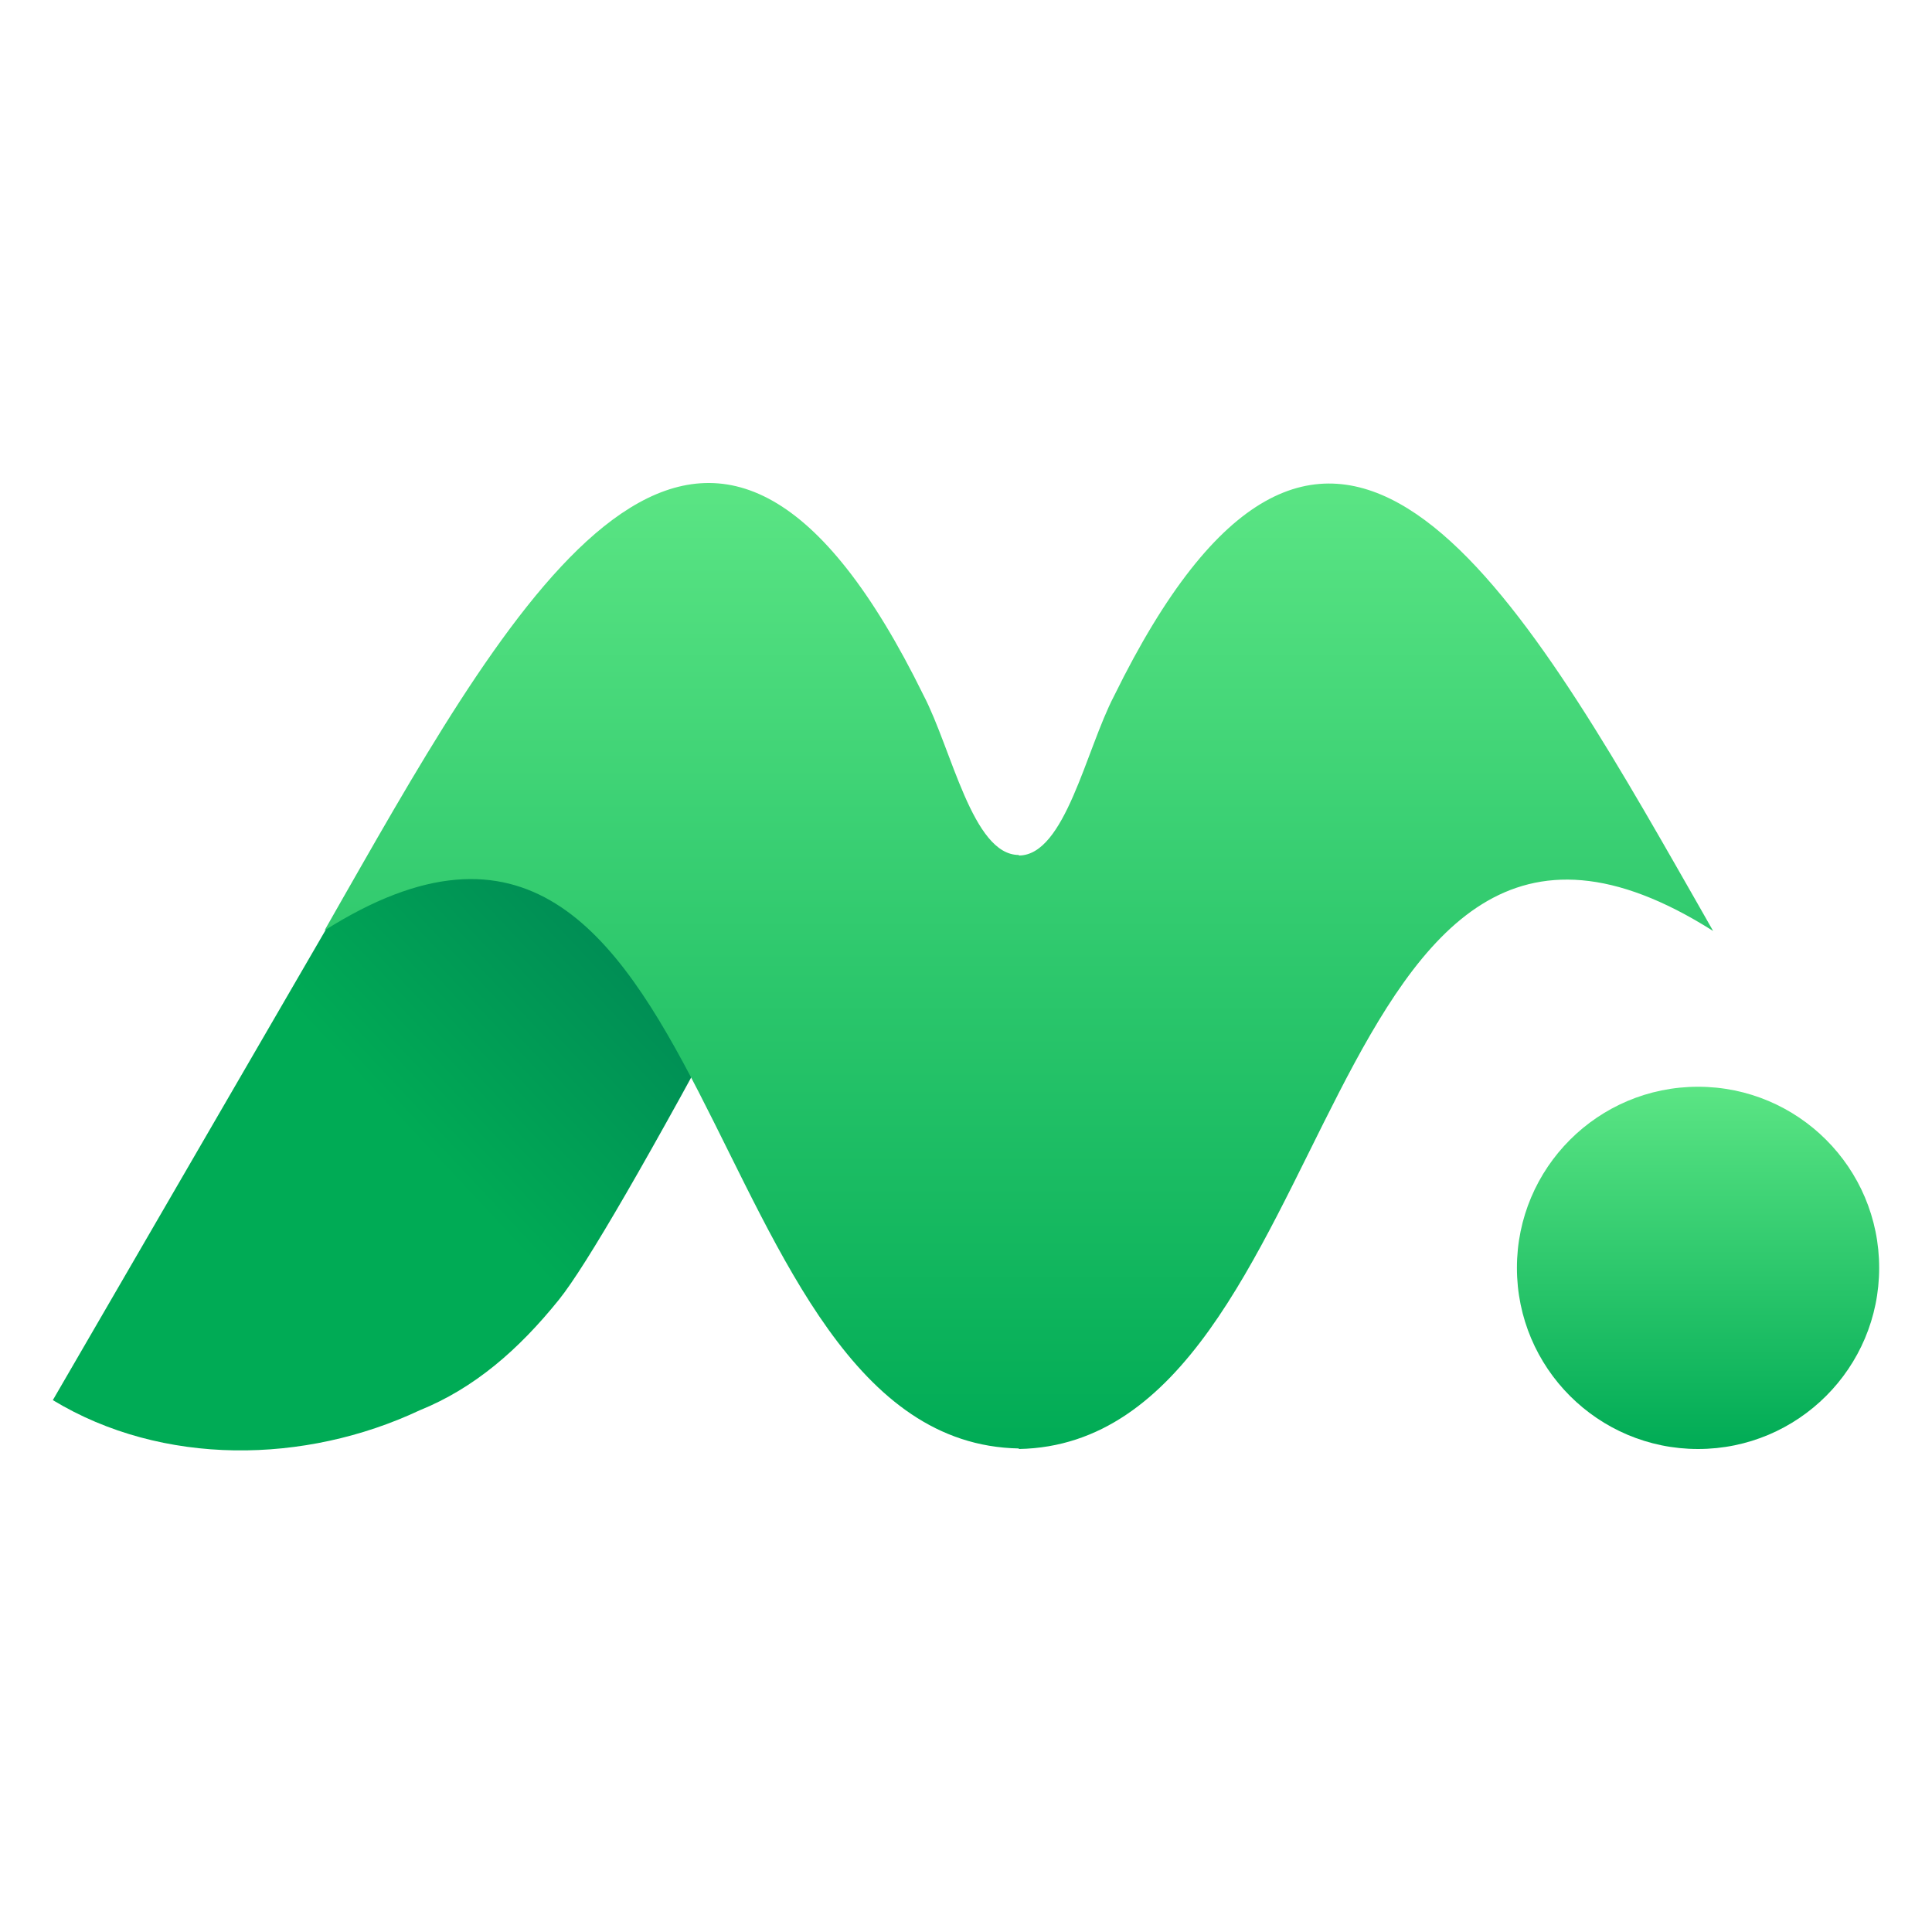
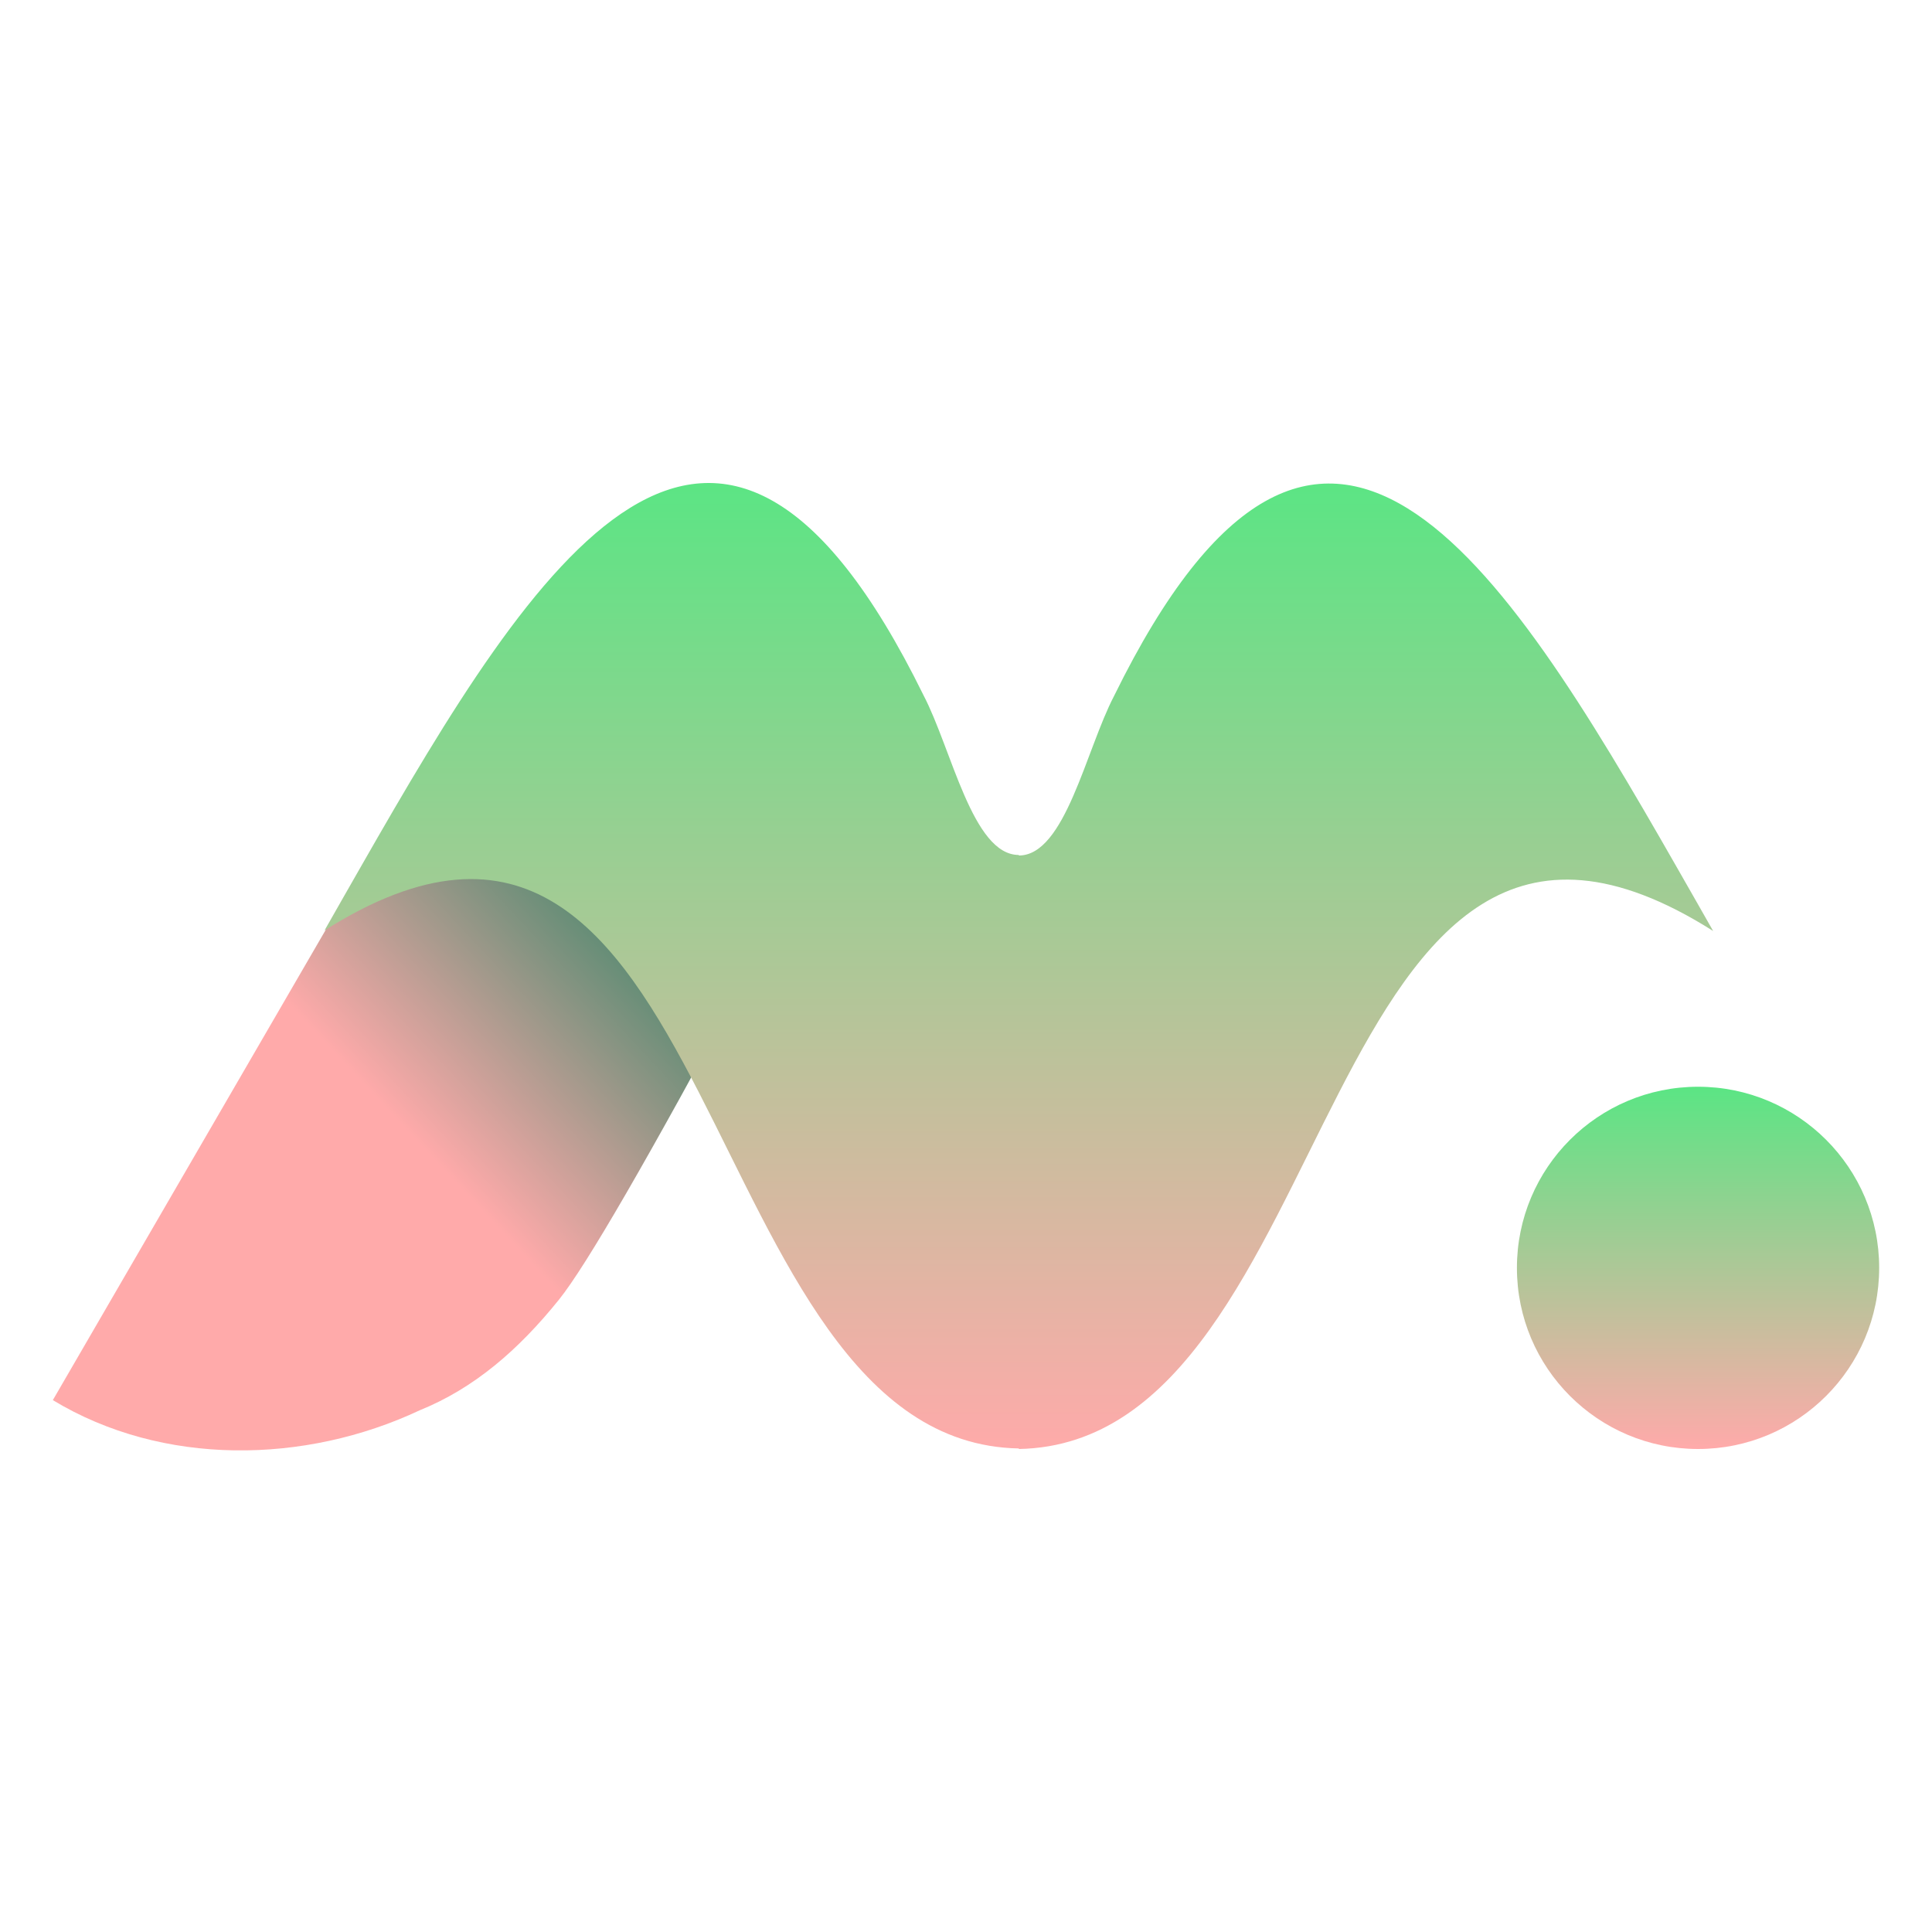
<svg xmlns="http://www.w3.org/2000/svg" height="512" viewBox="0 0 512 512" width="512">
  <linearGradient id="a" x1="100%" x2="50%" y1="5.663%" y2="50%">
    <stop offset="0" stop-color="#007b55" />
-     <stop offset="1" stop-color="#00ab55" />
+     <stop offset="1" stop-color="#faa" />
  </linearGradient>
  <linearGradient id="b" x1="50%" x2="50%" y1="0%" y2="100%">
    <stop offset="0" stop-color="#5be584" />
-     <stop offset="1" stop-color="#00ab55" />
+     <stop offset="1" stop-color="#faa" />
  </linearGradient>
  <g fill="none" fill-rule="evenodd" transform="translate(14 128)">
    <path d="m92.807 83.107c44.289 22.889 46.308 23.935 46.401 23.98.012.009.642.333 44.793 23.153-26.072 48.54-42.693 77.266-49.868 86.179-10.759 13.37-22.495 23.493-36.93 29.334-30.346 14.262-68.07 14.929-97.202-2.704z" fill="url(#a)" />
    <g fill="url(#b)">
      <path d="m430.31 101.726c-46.271-80.956-94.1-157.228-149.043-45.344-7.516 14.383-12.995 42.337-25.267 42.337v-.142c-12.272 0-17.749-27.953-25.265-42.337-54.945-111.885-102.774-35.612-149.045 45.344-3.482 6.105-6.827 11.932-9.69 16.996 106.038-67.127 97.11 135.666 184 137.278v.142c86.891-1.611 77.962-204.405 184-137.28-2.861-5.062-6.206-10.889-9.69-16.994" />
      <path d="m436 256c26.509 0 48-21.491 48-48s-21.491-48-48-48-48 21.491-48 48 21.491 48 48 48" />
    </g>
  </g>
</svg>
